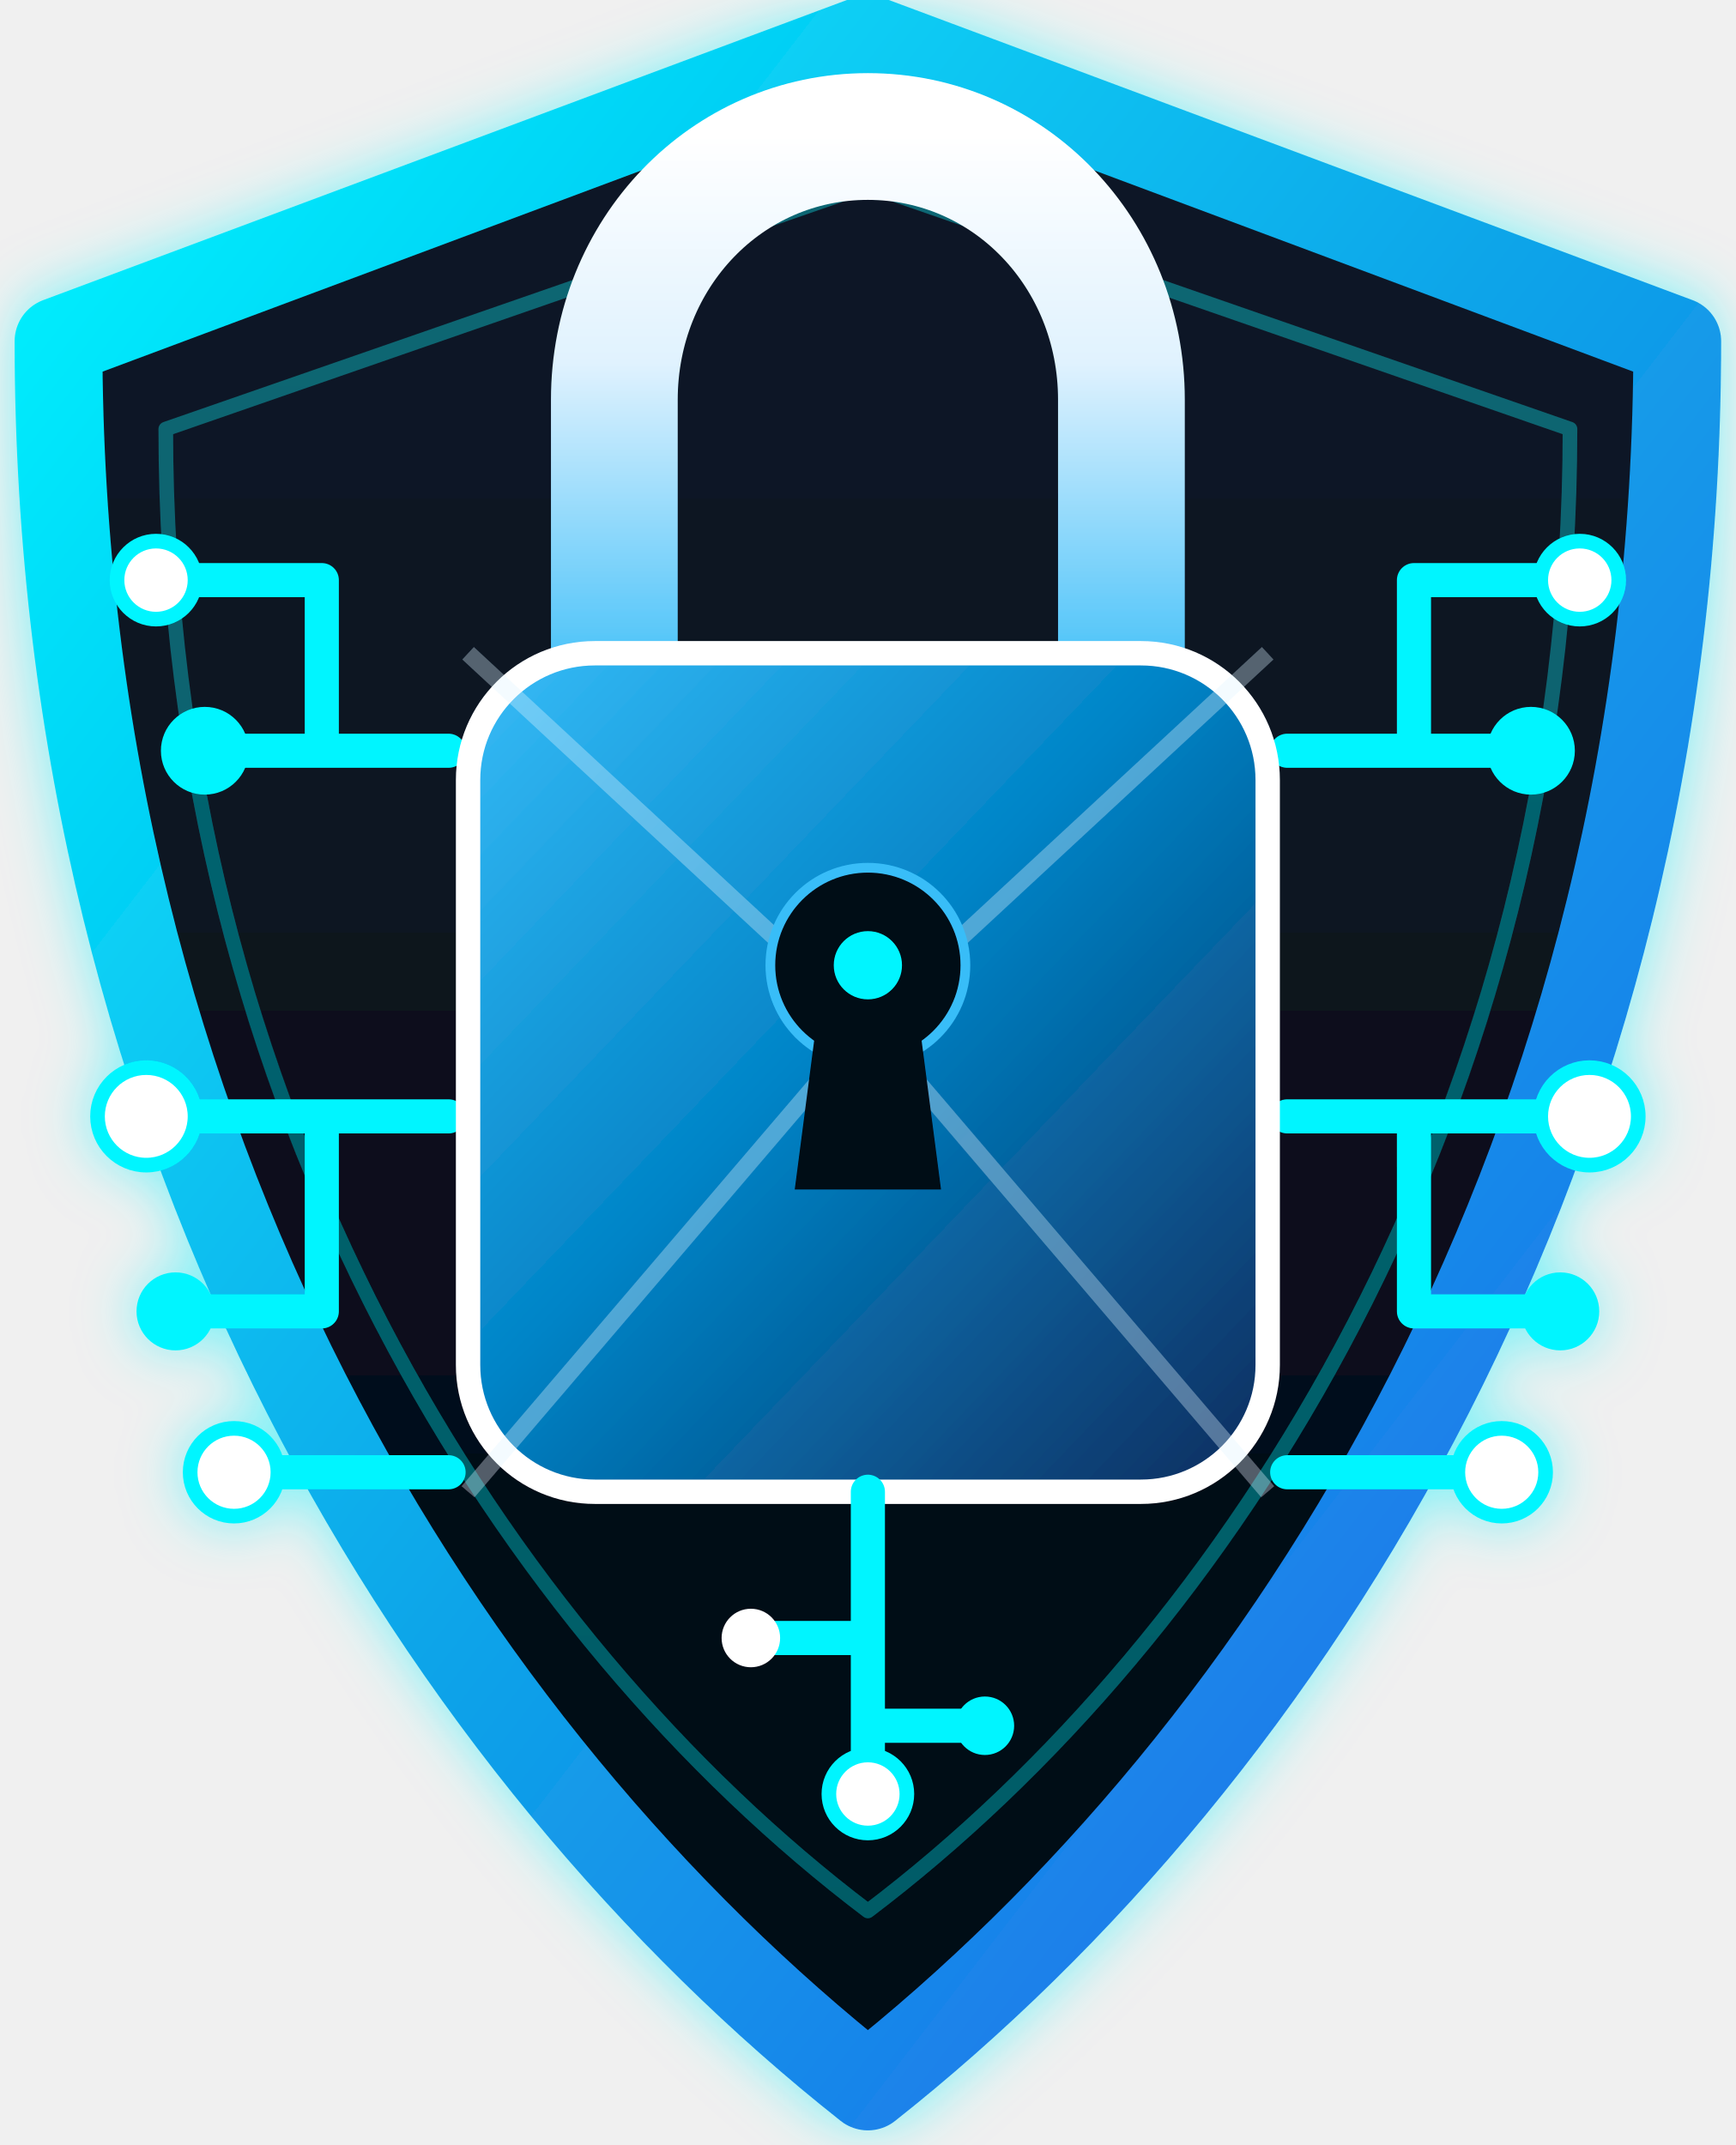
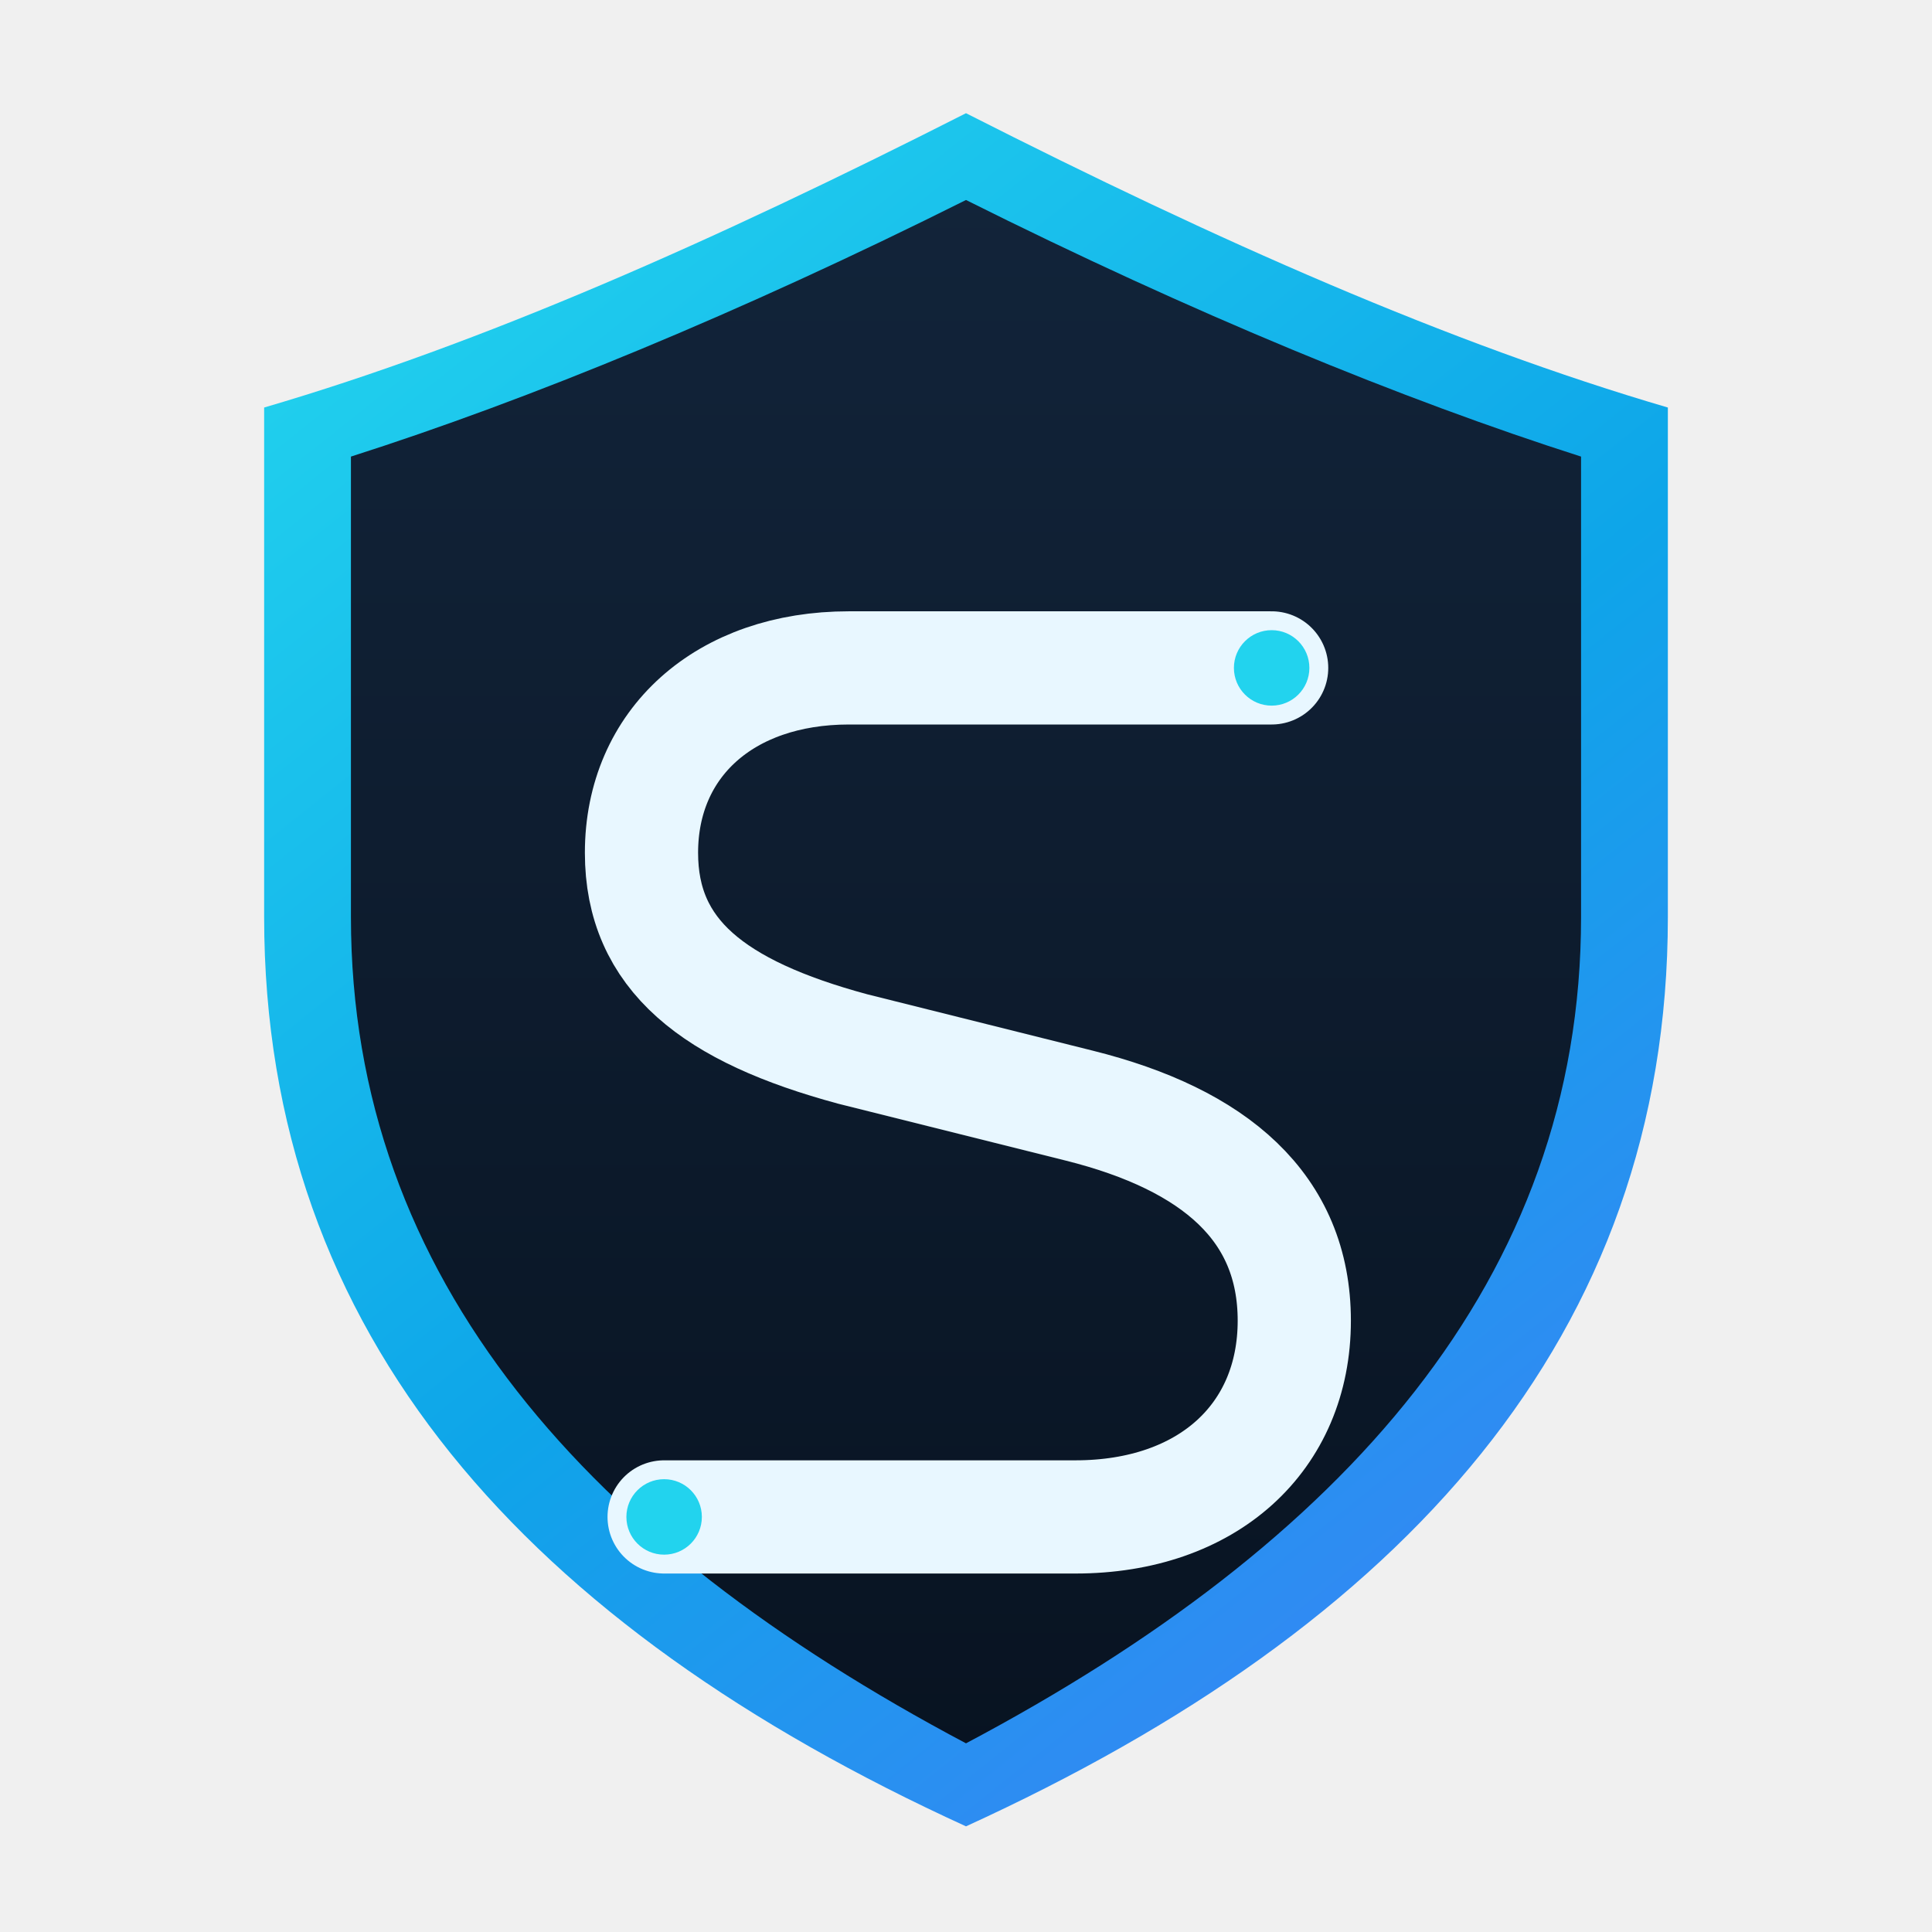
- <svg xmlns="http://www.w3.org/2000/svg" viewBox="78 36 356 440" width="100%" height="100%">
+ <svg xmlns="http://www.w3.org/2000/svg" viewBox="0 0 512 512" role="img" aria-labelledby="title">
  <defs>
-     <linearGradient id="shieldBorder" x1="0%" y1="0%" x2="100%" y2="100%">
-       <stop offset="0%" stop-color="#00f5ff" />
-       <stop offset="50%" stop-color="#0ea5e9" />
-       <stop offset="100%" stop-color="#2563eb" />
+     <linearGradient id="shield-edge" x1="86" y1="58" x2="405" y2="458" gradientUnits="userSpaceOnUse">
+       <stop offset="0" stop-color="#22d3ee" />
+       <stop offset="0.55" stop-color="#0ea5e9" />
+       <stop offset="1" stop-color="#3b82f6" />
    </linearGradient>
-     <linearGradient id="shieldBody" x1="50%" y1="0%" x2="50%" y2="100%">
-       <stop offset="0%" stop-color="#0d1b2a" />
-       <stop offset="100%" stop-color="#030712" />
+     <linearGradient id="shield-fill" x1="256" y1="48" x2="256" y2="470" gradientUnits="userSpaceOnUse">
+       <stop offset="0" stop-color="#12243a" />
+       <stop offset="1" stop-color="#081321" />
    </linearGradient>
-     <linearGradient id="cyberLock" x1="0%" y1="0%" x2="100%" y2="100%">
-       <stop offset="0%" stop-color="#38bdf8" />
-       <stop offset="45%" stop-color="#0284c7" />
-       <stop offset="100%" stop-color="#0f2b5c" />
-     </linearGradient>
-     <linearGradient id="shackle" x1="0%" y1="0%" x2="0%" y2="100%">
-       <stop offset="0%" stop-color="#ffffff" />
-       <stop offset="40%" stop-color="#e0f2fe" />
-       <stop offset="100%" stop-color="#38bdf8" />
-     </linearGradient>
-     <filter id="glow" x="-20%" y="-20%" width="140%" height="140%">
-       <feDropShadow dx="0" dy="0" stdDeviation="6" flood-color="#00f5ff" flood-opacity="0.5" />
-     </filter>
  </defs>
-   <g filter="url(#glow)">
-     <path d="M 256 44 L 422 106 C 422 272 342 396 256 464 C 170 396 90 272 90 106 Z" fill="url(#shieldBody)" stroke="url(#shieldBorder)" stroke-width="18" stroke-linejoin="round" />
-     <path d="M 256 74 L 400 124 C 400 264 330 372 256 428 C 182 372 112 264 112 124 Z" fill="none" stroke="#00f5ff" stroke-opacity="0.35" stroke-width="3" stroke-linejoin="round" />
-     <path d="M 170 190 H 120 M 144 190 V 155 H 110 M 170 265 H 108 M 144 265 V 305 H 114 M 170 338 H 126" fill="none" stroke="#00f5ff" stroke-width="7" stroke-linecap="round" stroke-linejoin="round" />
-     <path d="M 342 190 H 392 M 368 190 V 155 H 402 M 342 265 H 404 M 368 265 V 305 H 398 M 342 338 H 386" fill="none" stroke="#00f5ff" stroke-width="7" stroke-linecap="round" stroke-linejoin="round" />
-     <circle cx="110" cy="155" r="8" fill="#ffffff" stroke="#00f5ff" stroke-width="3" />
-     <circle cx="120" cy="190" r="9" fill="#00f5ff" />
-     <circle cx="108" cy="265" r="10" fill="#ffffff" stroke="#00f5ff" stroke-width="3" />
-     <circle cx="114" cy="305" r="8" fill="#00f5ff" />
-     <circle cx="126" cy="338" r="9" fill="#ffffff" stroke="#00f5ff" stroke-width="3" />
-     <circle cx="402" cy="155" r="8" fill="#ffffff" stroke="#00f5ff" stroke-width="3" />
-     <circle cx="392" cy="190" r="9" fill="#00f5ff" />
-     <circle cx="404" cy="265" r="10" fill="#ffffff" stroke="#00f5ff" stroke-width="3" />
-     <circle cx="398" cy="305" r="8" fill="#00f5ff" />
-     <circle cx="386" cy="338" r="9" fill="#ffffff" stroke="#00f5ff" stroke-width="3" />
-     <path d="M 204 180 V 118 C 204 88 227 64 256 64 C 285 64 308 88 308 118 V 180" fill="none" stroke="url(#shackle)" stroke-width="26" stroke-linecap="round" />
-     <rect x="174" y="170" width="164" height="172" rx="26" fill="url(#cyberLock)" stroke="#ffffff" stroke-width="5" />
-     <path d="M 174 170 L 256 246 L 338 170 M 174 342 L 256 246 L 338 342" fill="none" stroke="#e0f2fe" stroke-opacity="0.35" stroke-width="3.5" />
-     <circle cx="256" cy="234" r="20" fill="#030712" stroke="#38bdf8" stroke-width="2" />
-     <polygon points="247,234 265,234 271,280 241,280" fill="#030712" />
-     <circle cx="256" cy="234" r="7" fill="#00f5ff" />
-     <path d="M 256 342 V 404 M 232 372 H 256 M 256 390 H 280" fill="none" stroke="#00f5ff" stroke-width="7" stroke-linecap="round" />
-     <circle cx="232" cy="372" r="6" fill="#ffffff" />
-     <circle cx="280" cy="390" r="6" fill="#00f5ff" />
-     <circle cx="256" cy="404" r="8" fill="#ffffff" stroke="#00f5ff" stroke-width="3" />
-   </g>
+   <path d="M256 30C323 64 384 91 442 108V243C442 354 372 431 256 484C140 431 70 354 70 243V108C128 91 189 64 256 30Z" fill="url(#shield-edge)" />
+   <path d="M256 53C316 83 372 106 419 121V243C419 339 356 409 256 462C156 409 93 339 93 243V121C140 106 196 83 256 53Z" fill="url(#shield-fill)" />
+   <path d="M337 177H225C192 177 170 197 170 226C170 253 189 268 226 278L286 293C322 302 343 320 343 350C343 381 320 402 285 402H176" fill="none" stroke="#e8f7ff" stroke-width="30" stroke-linecap="round" stroke-linejoin="round" />
+   <circle cx="337" cy="177" r="10" fill="#22d3ee" />
+   <circle cx="176" cy="402" r="10" fill="#22d3ee" />
</svg>
